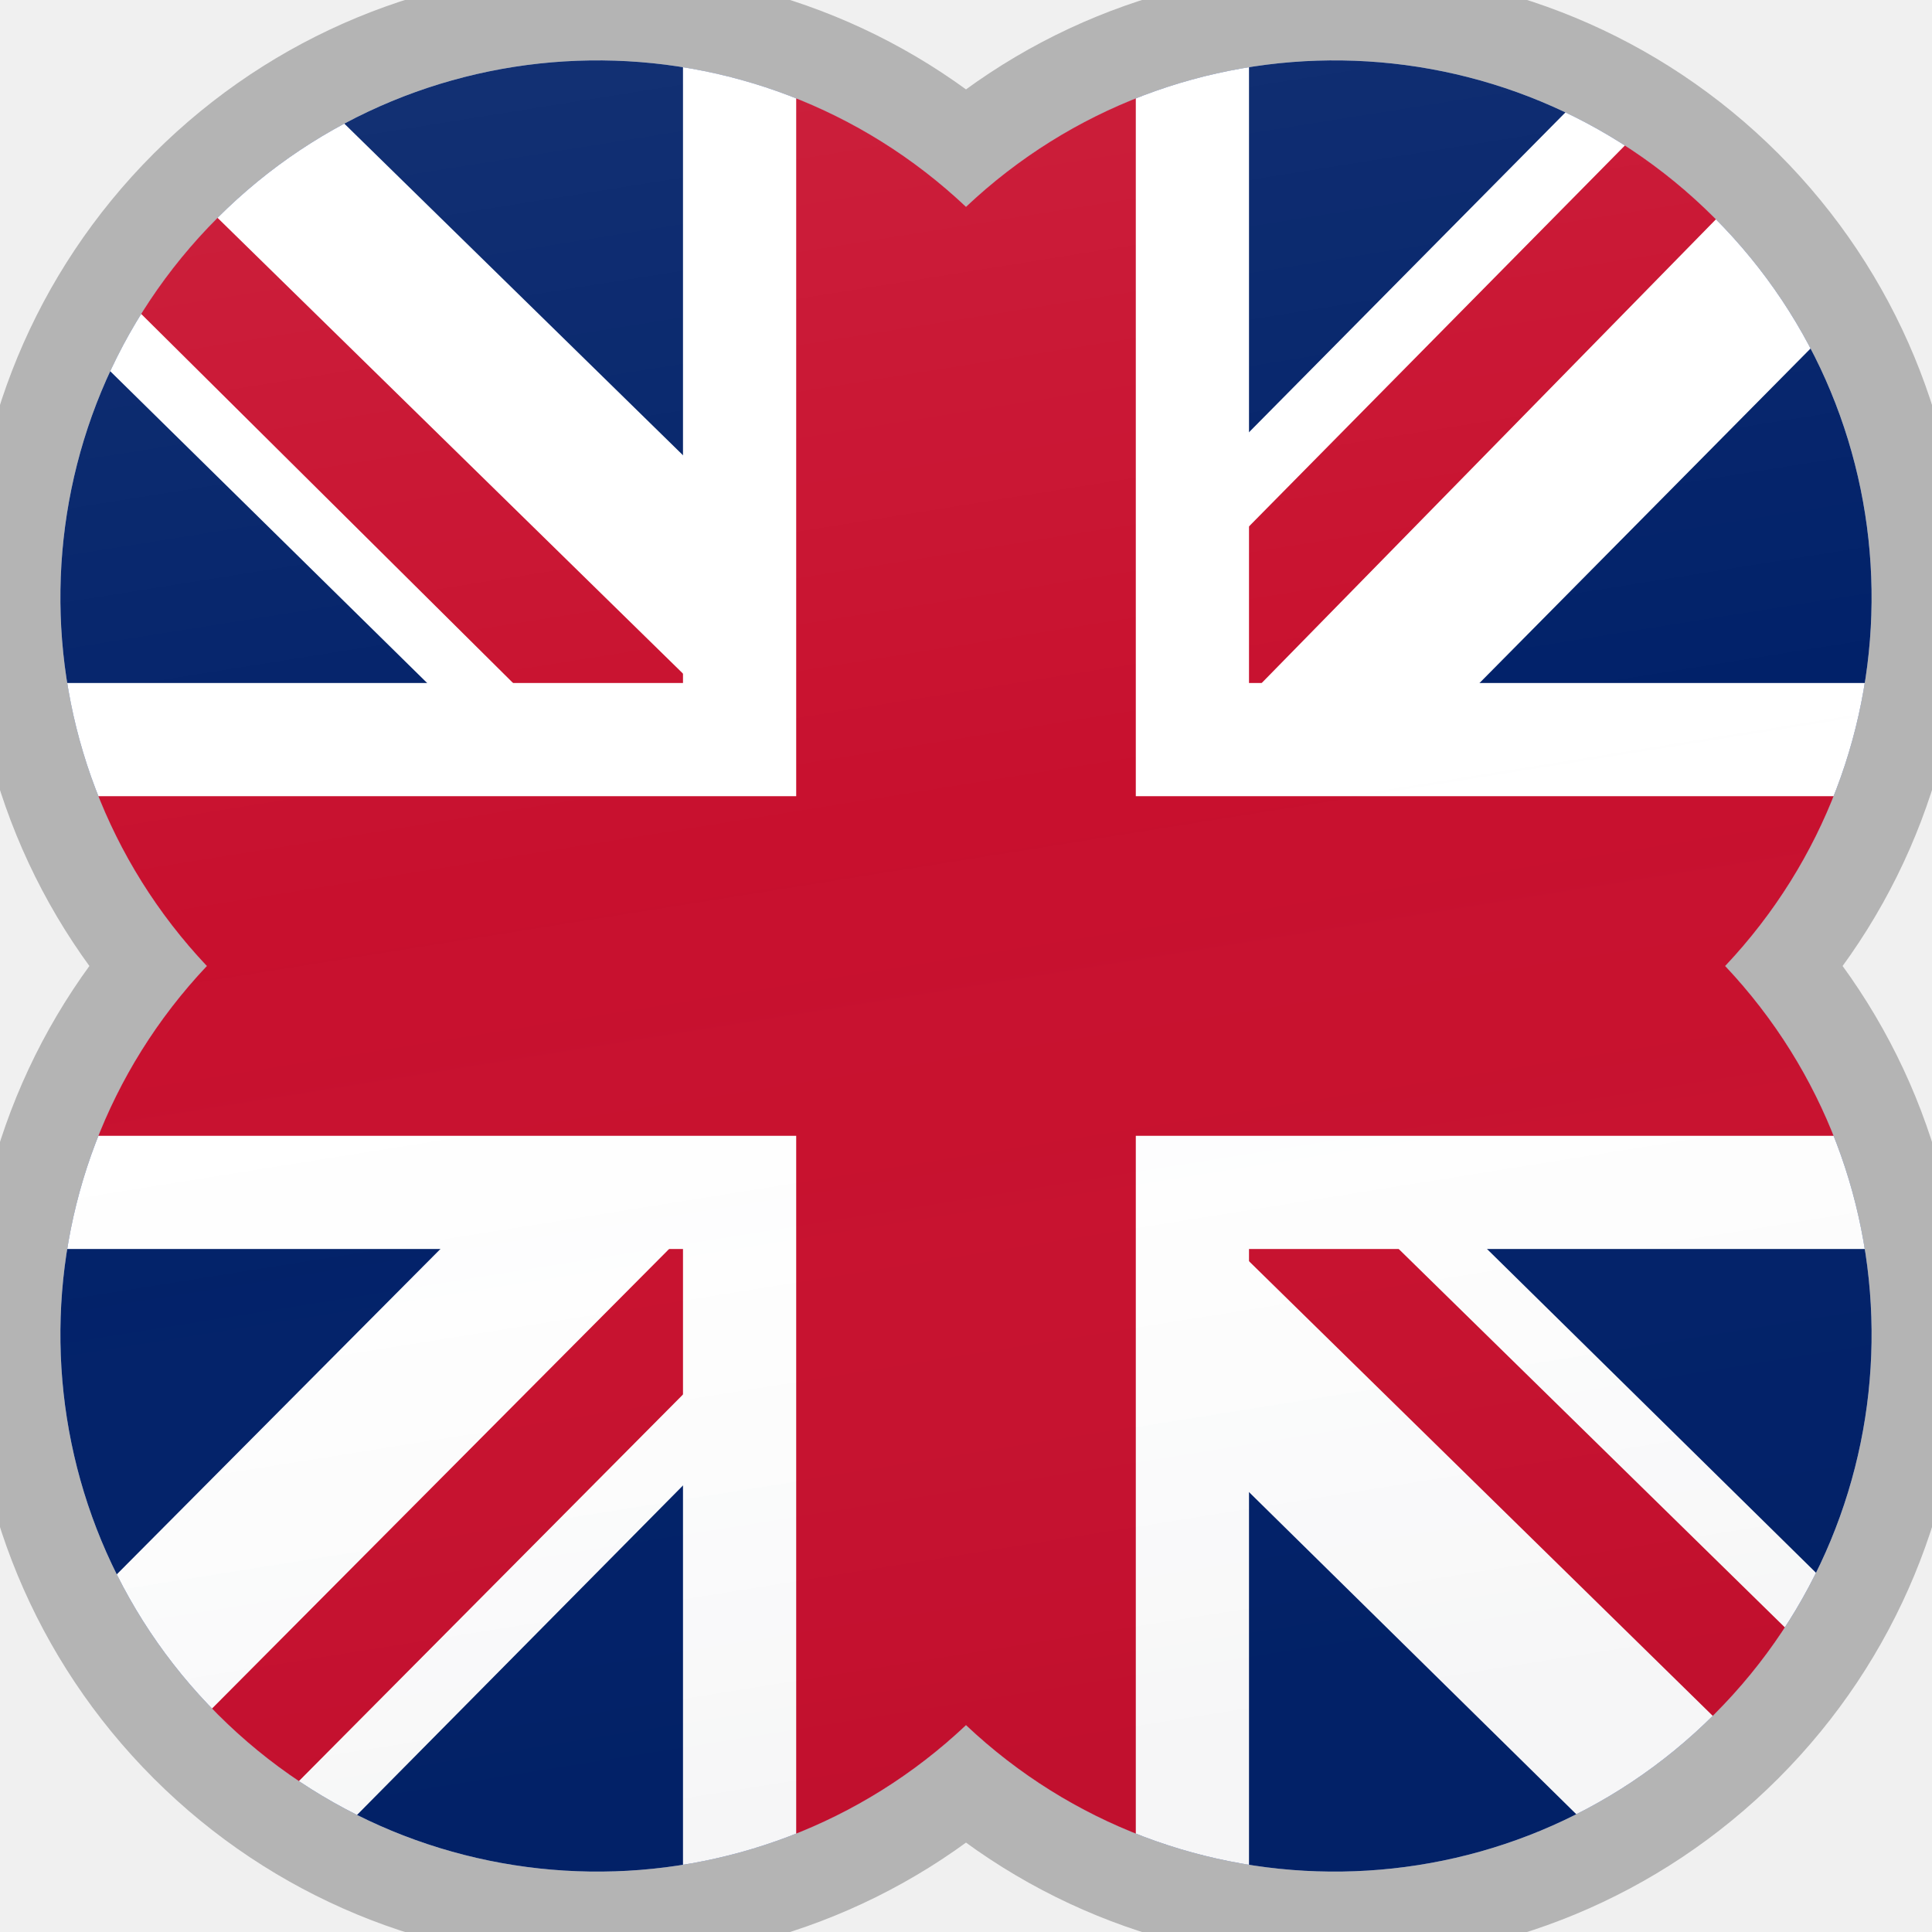
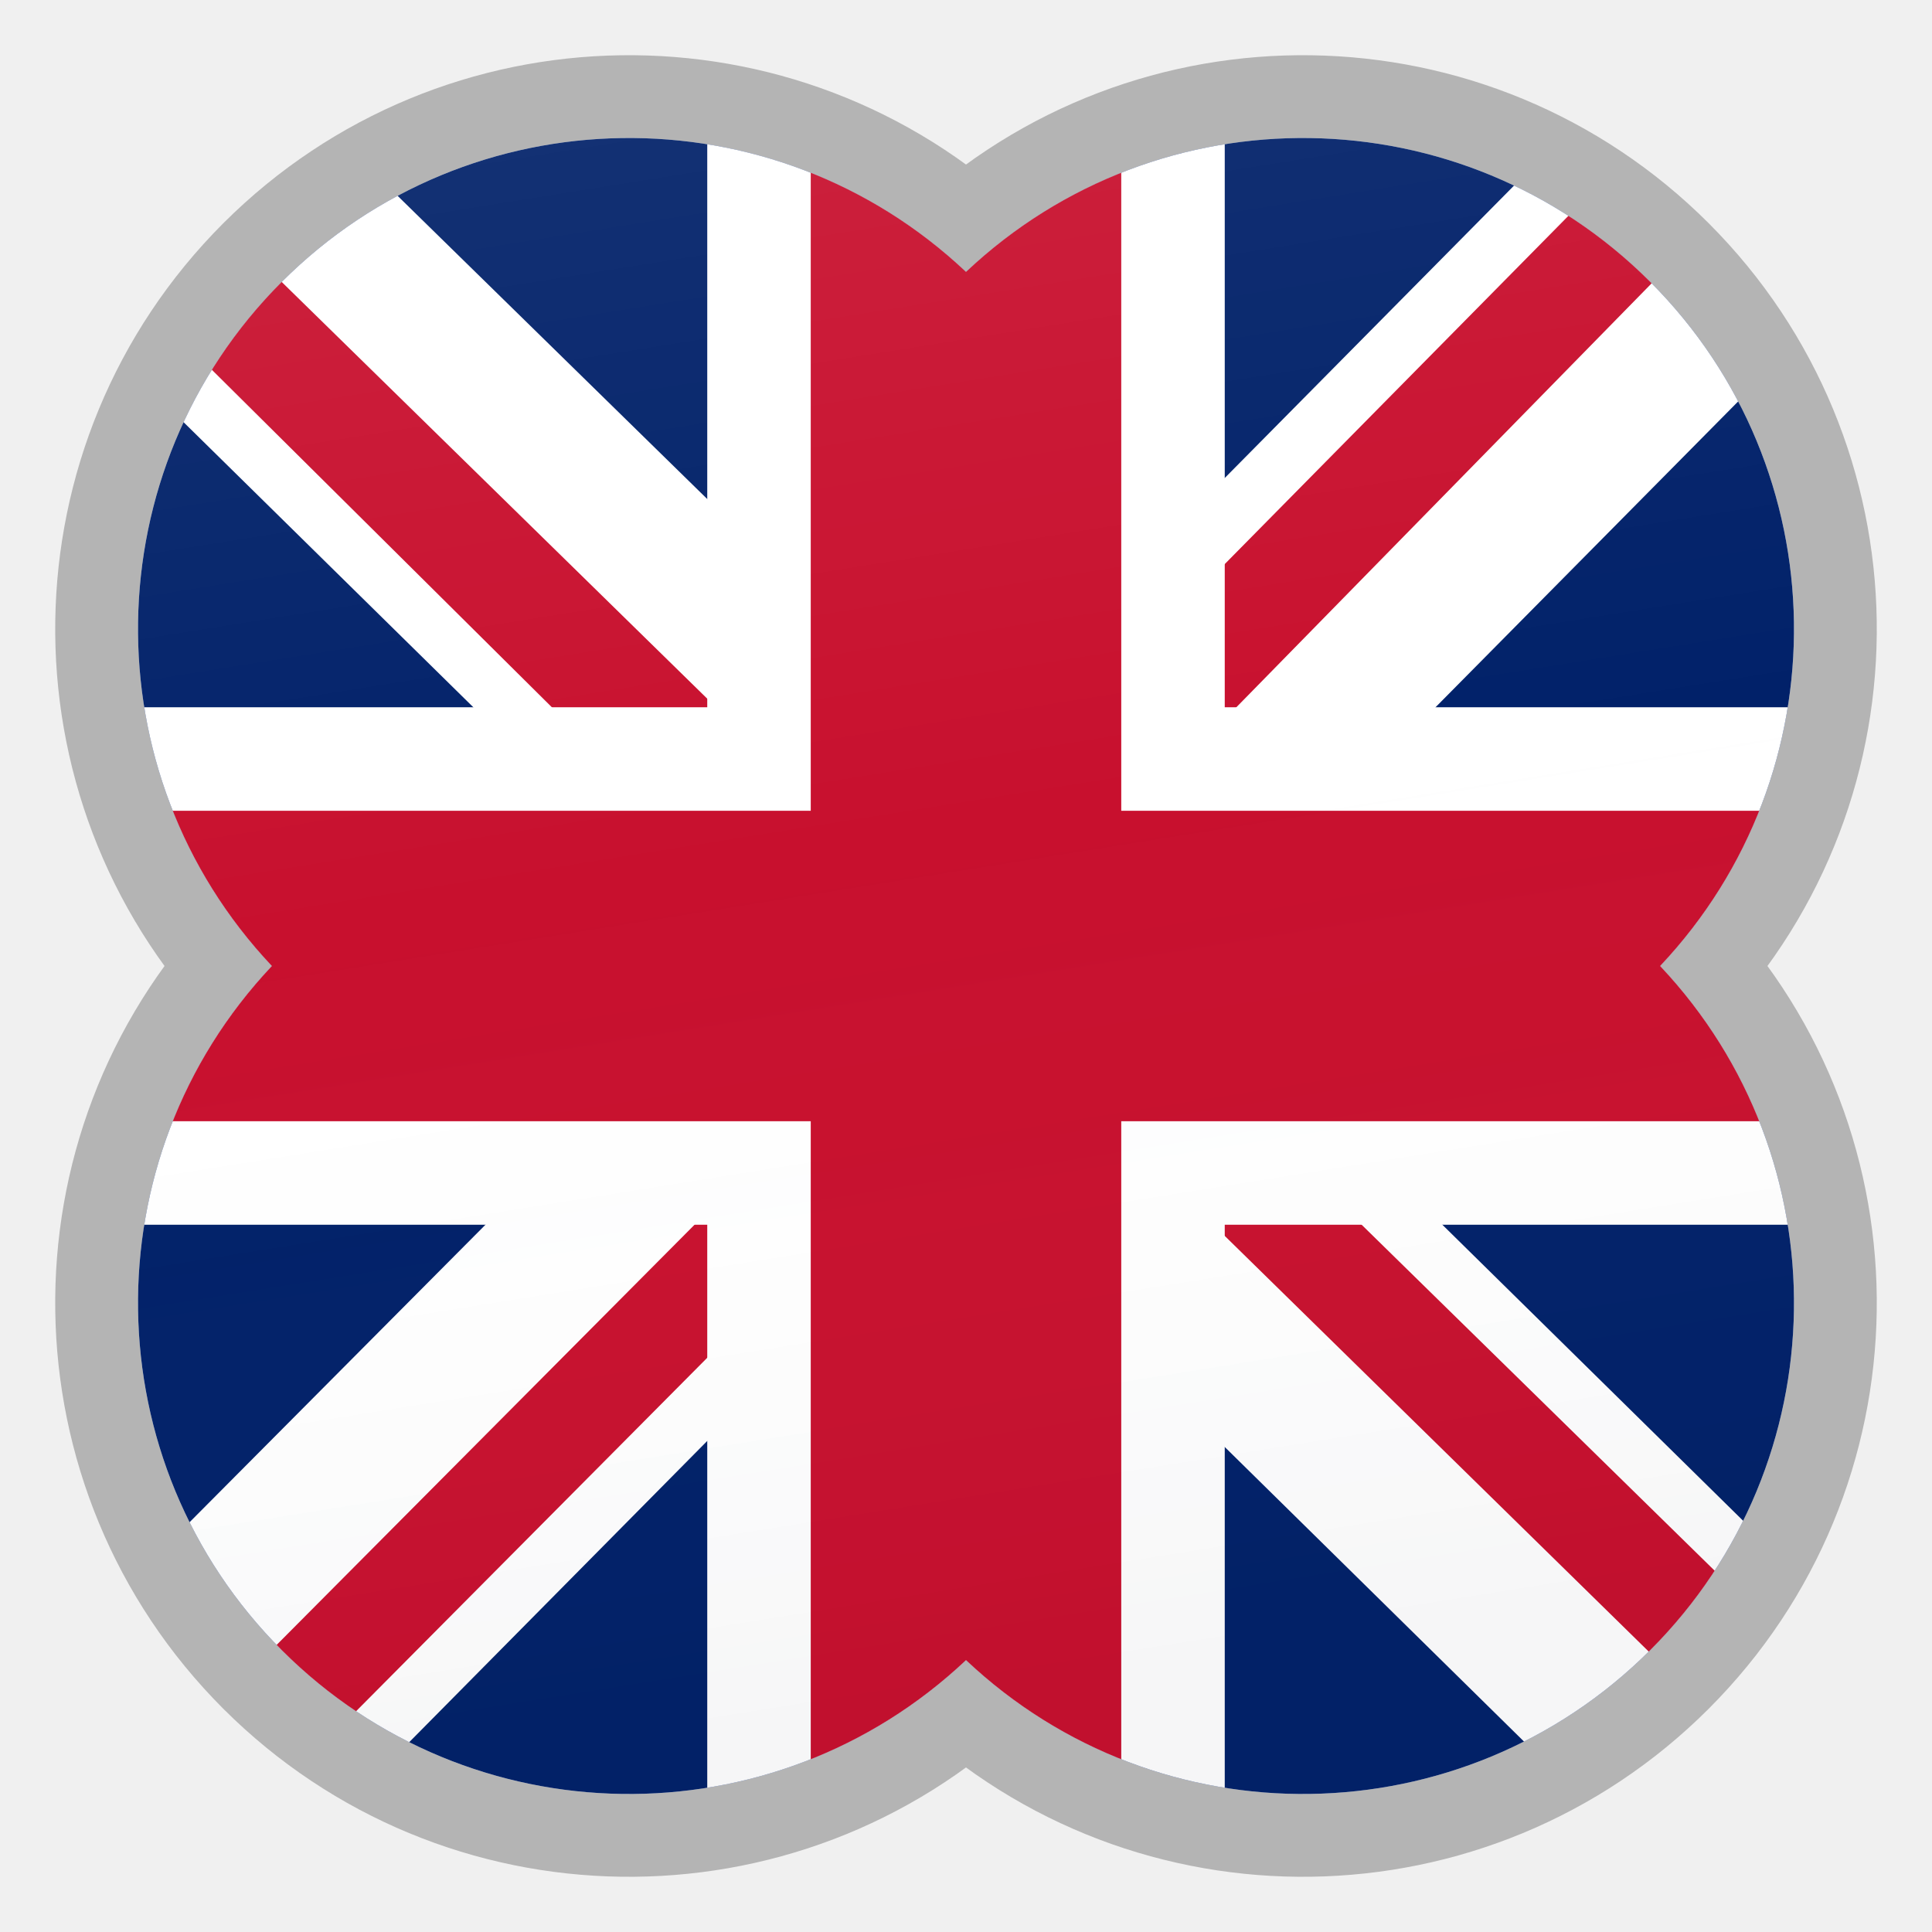
- <svg xmlns="http://www.w3.org/2000/svg" viewBox="0 0 512 512" width="512" height="512" role="img" aria-labelledby="petal-soft-gb-title">
+ <svg xmlns="http://www.w3.org/2000/svg" viewBox="-24 -24 560 560" width="560" height="560" role="img" aria-labelledby="petal-soft-gb-title">
  <defs>
    <path id="petal-soft-gb-shape" d="M 256 54.811 A 142.322 142.322 0 0 1 457.189 256 A 142.322 142.322 0 0 1 256 457.189 A 142.322 142.322 0 0 1 54.811 256 A 142.322 142.322 0 0 1 256 54.811 Z" />
    <clipPath id="petal-soft-gb-clip" clipPathUnits="userSpaceOnUse">
      <path d="M 256 54.811 A 142.322 142.322 0 0 1 457.189 256 A 142.322 142.322 0 0 1 256 457.189 A 142.322 142.322 0 0 1 54.811 256 A 142.322 142.322 0 0 1 256 54.811 Z" />
    </clipPath>
    <linearGradient id="petal-soft-gb-shade" x1="0" y1="0" x2="0.16" y2="1">
      <stop offset="0%" stop-color="#ffffff" stop-opacity=".075" />
      <stop offset="48%" stop-color="#ffffff" stop-opacity="0" />
      <stop offset="100%" stop-color="#151a2b" stop-opacity=".038" />
    </linearGradient>
  </defs>
  <path d="M 256 54.811 A 142.322 142.322 0 0 1 457.189 256 A 142.322 142.322 0 0 1 256 457.189 A 142.322 142.322 0 0 1 54.811 256 A 142.322 142.322 0 0 1 256 54.811 Z" fill="none" stroke="currentColor" stroke-width="48" stroke-opacity="0.25" stroke-linejoin="round" />
  <g clip-path="url(#petal-soft-gb-clip)">
    <path d="M 256 54.811 A 142.322 142.322 0 0 1 457.189 256 A 142.322 142.322 0 0 1 256 457.189 A 142.322 142.322 0 0 1 54.811 256 A 142.322 142.322 0 0 1 256 54.811 Z" fill="#fff" />
    <g transform="translate(16, 16) scale(0.9375)">
      <path fill="#012169" d="M0 0h512v512H0z" />
      <path fill="#FFF" d="M512 0v64L322 256l190 187v69h-67L254 324 68 512H0v-68l186-187L0 74V0h62l192 188L440 0z" />
      <path fill="#C8102E" d="m184 324 11 34L42 512H0v-3zm124-12 54 8 150 147v45zM512 0 320 196l-4-44L466 0zM0 1l193 189-59-8L0 49z" />
      <path fill="#FFF" d="M176 0v512h160V0zM0 176v160h512V176z" />
      <path fill="#C8102E" d="M0 208v96h512v-96zM208 0v512h96V0z" />
    </g>
    <path d="M 256 54.811 A 142.322 142.322 0 0 1 457.189 256 A 142.322 142.322 0 0 1 256 457.189 A 142.322 142.322 0 0 1 54.811 256 A 142.322 142.322 0 0 1 256 54.811 Z" fill="url(#petal-soft-gb-shade)" />
  </g>
</svg>
